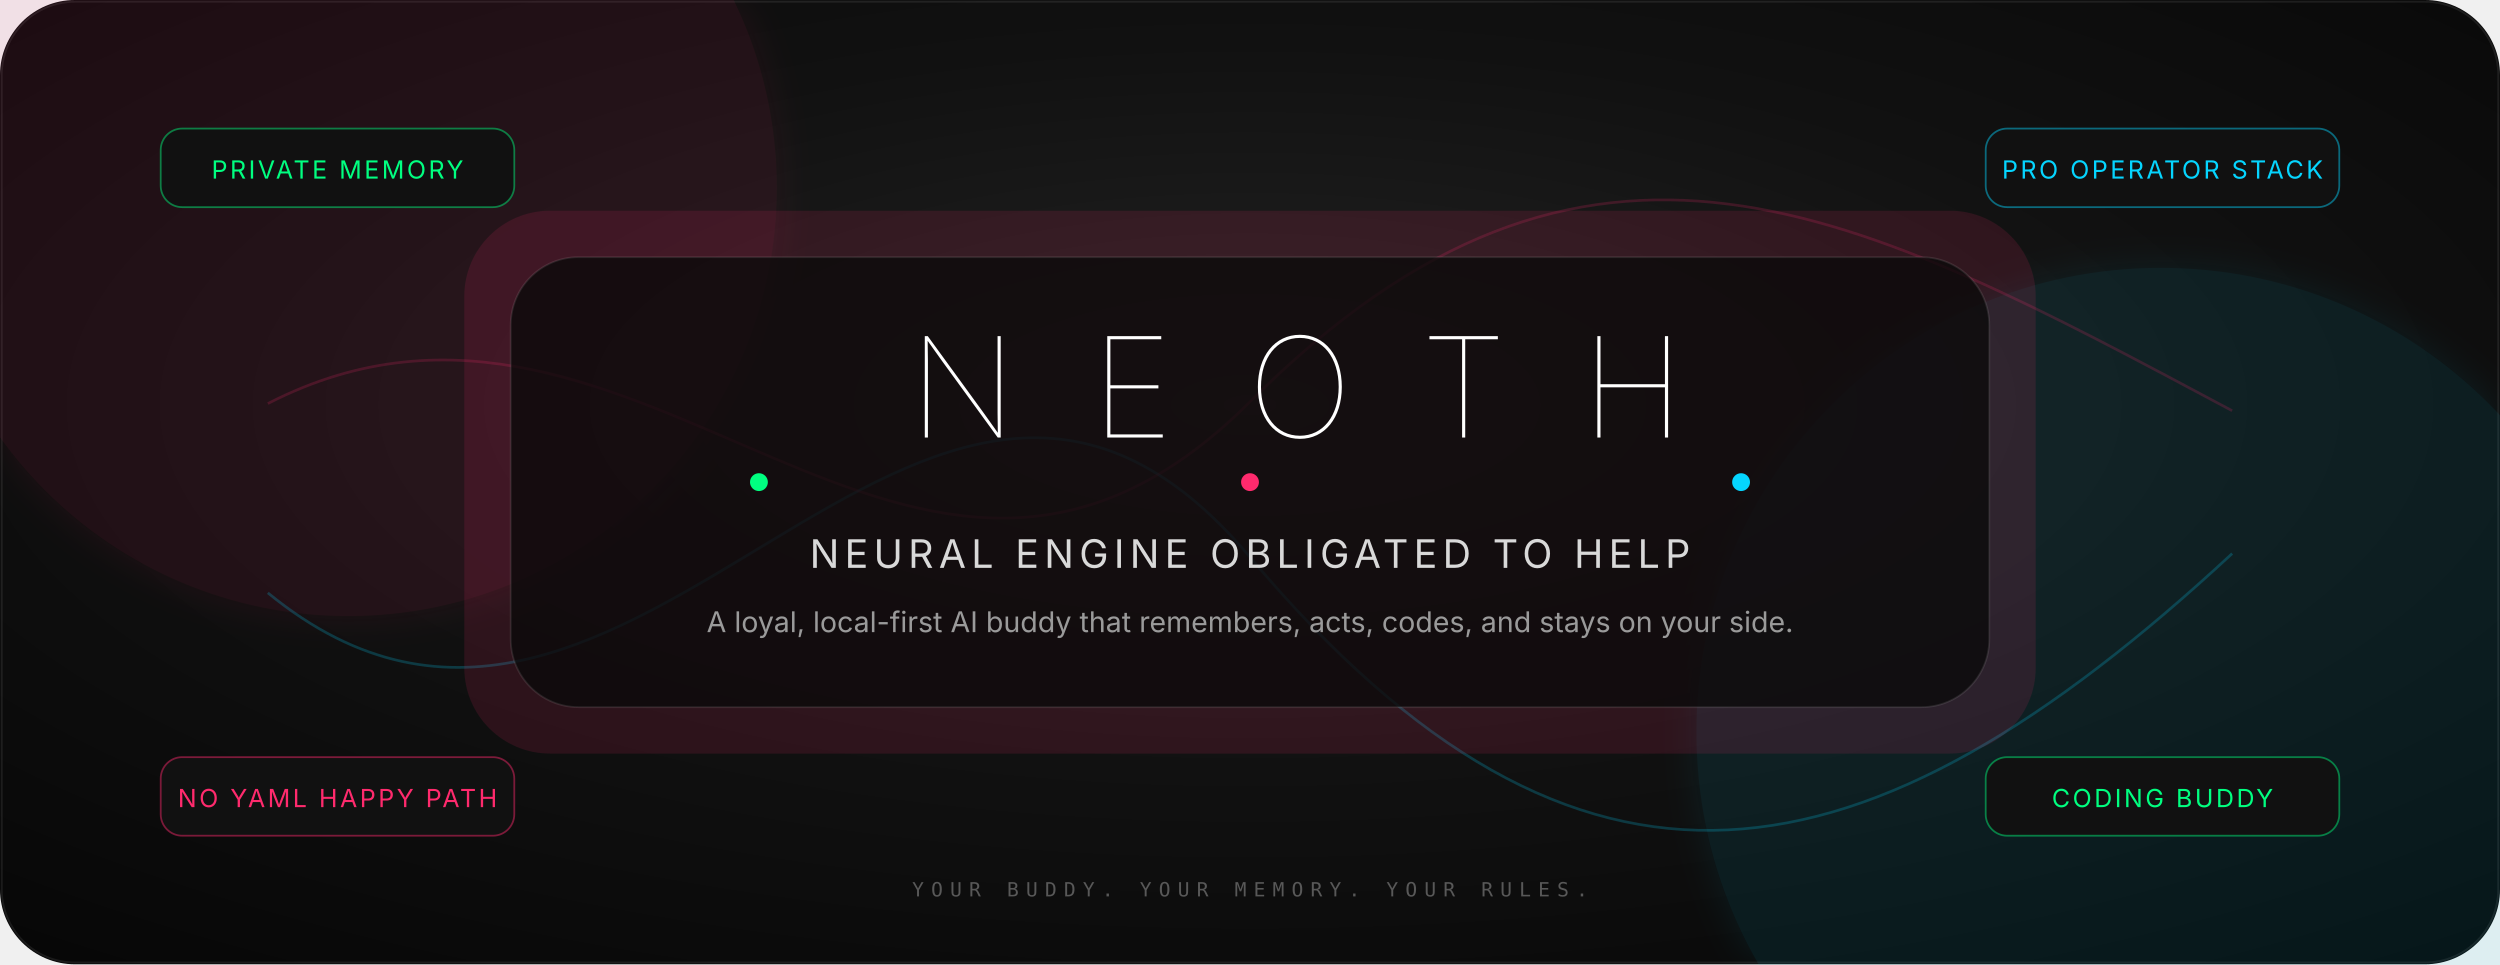
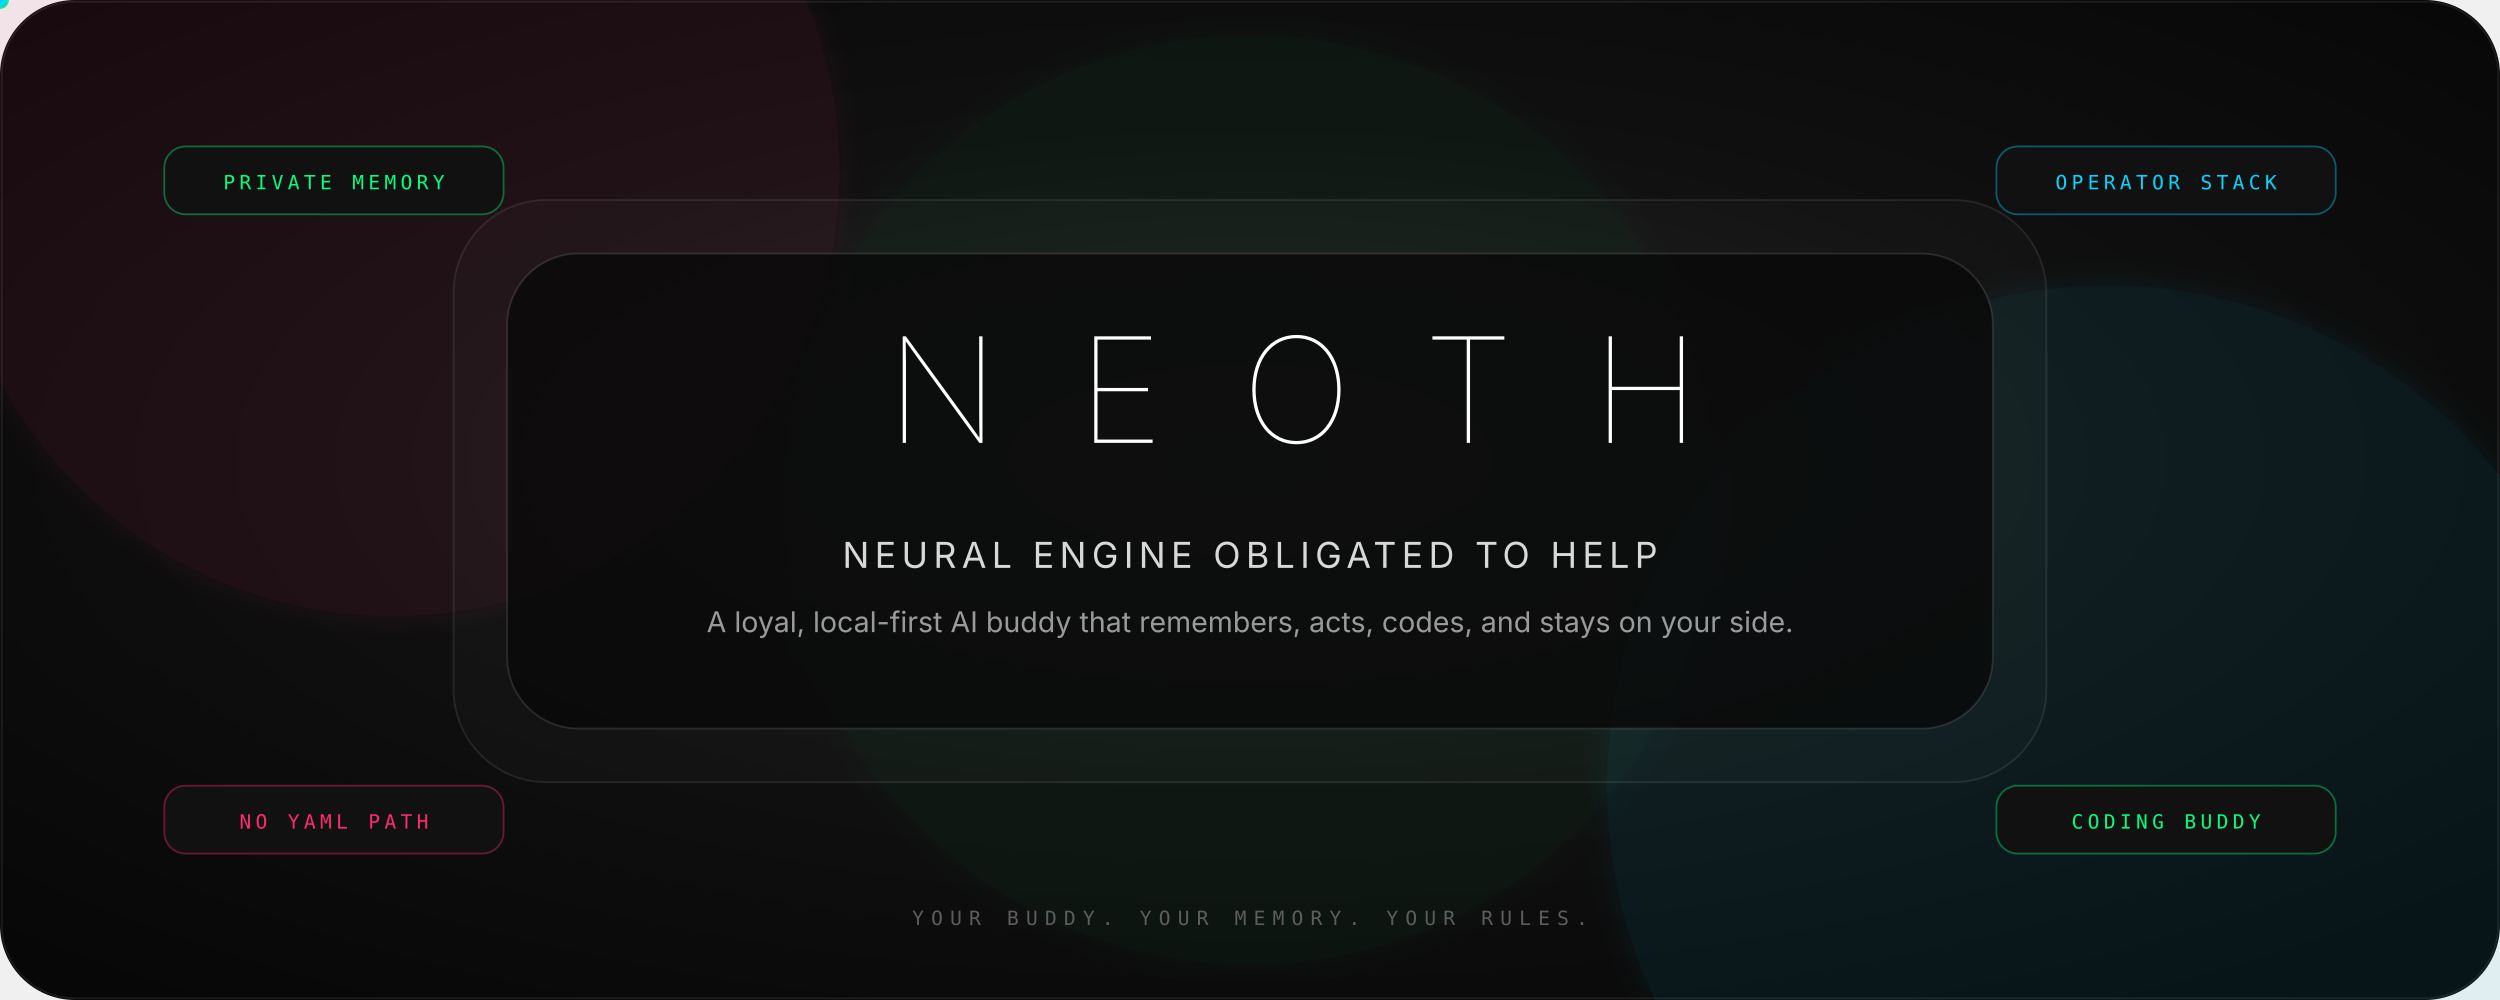
- <svg xmlns="http://www.w3.org/2000/svg" width="1400" height="540" viewBox="0 0 1400 540" fill="none" role="img" aria-labelledby="title desc">
+ <svg xmlns="http://www.w3.org/2000/svg" width="1400" height="560" viewBox="0 0 1400 560" fill="none" role="img" aria-labelledby="title desc">
  <defs>
-     <radialGradient id="bg" cx="50%" cy="42%" r="82%">
-       <stop offset="0" stop-color="#232323" />
-       <stop offset="0.46" stop-color="#111" />
+     <radialGradient id="bg" cx="50%" cy="46%" r="78%">
+       <stop offset="0" stop-color="#202020" />
+       <stop offset=".44" stop-color="#101010" />
      <stop offset="1" stop-color="#050505" />
    </radialGradient>
-     <linearGradient id="green" x1="0" y1="0" x2="1400" y2="0">
+     <linearGradient id="waveGreen" x1="120" y1="0" x2="1280" y2="0">
      <stop offset="0" stop-color="#00ff80" stop-opacity="0" />
-       <stop offset="0.5" stop-color="#00ff80" />
+       <stop offset=".5" stop-color="#00ff80" />
      <stop offset="1" stop-color="#00ff80" stop-opacity="0" />
    </linearGradient>
-     <linearGradient id="tri" x1="190" y1="70" x2="1210" y2="470">
-       <stop offset="0" stop-color="#ff2a6d" stop-opacity="0.22" />
-       <stop offset="0.5" stop-color="#00ff80" stop-opacity="0.3" />
-       <stop offset="1" stop-color="#05d5ff" stop-opacity="0.22" />
+     <linearGradient id="wavePink" x1="120" y1="0" x2="1280" y2="0">
+       <stop offset="0" stop-color="#ff2a6d" stop-opacity="0" />
+       <stop offset=".5" stop-color="#ff2a6d" />
+       <stop offset="1" stop-color="#ff2a6d" stop-opacity="0" />
    </linearGradient>
-     <filter id="glow">
-       <feGaussianBlur stdDeviation="10" result="blur" />
+     <linearGradient id="waveBlue" x1="120" y1="0" x2="1280" y2="0">
+       <stop offset="0" stop-color="#05d5ff" stop-opacity="0" />
+       <stop offset=".5" stop-color="#05d5ff" />
+       <stop offset="1" stop-color="#05d5ff" stop-opacity="0" />
+     </linearGradient>
+     <filter id="softGlow">
+       <feGaussianBlur stdDeviation="8" result="blur" />
      <feMerge>
        <feMergeNode in="blur" />
        <feMergeNode in="SourceGraphic" />
      </feMerge>
    </filter>
    <style>
+       .sans{font-family:Inter,ui-sans-serif,system-ui,-apple-system,BlinkMacSystemFont,"Segoe UI",sans-serif}
      .mono{font-family:ui-monospace,SFMono-Regular,Menlo,Consolas,monospace}
-       .sans{font-family:Inter,ui-sans-serif,system-ui,-apple-system,Segoe UI,sans-serif}
-       .logo{font-family:Inter,ui-sans-serif,system-ui,-apple-system,Segoe UI,sans-serif;font-weight:100;letter-spacing:42px}
-       @keyframes pulse{0%,100%{opacity:.24}50%{opacity:.82}}
-       @keyframes drift{0%,100%{transform:translateX(-24px)}50%{transform:translateX(24px)}}
-       .pulse{animation:pulse 7s ease-in-out infinite}
-       .drift{animation:drift 13s ease-in-out infinite}
+       .logo{font-family:Inter,ui-sans-serif,system-ui,-apple-system,BlinkMacSystemFont,"Segoe UI",sans-serif;font-weight:100;letter-spacing:44px}
    </style>
  </defs>
-   <rect width="1400" height="540" rx="42" fill="url(#bg)" />
-   <rect x="1" y="1" width="1398" height="538" rx="41" stroke="white" stroke-opacity=".08" />
-   <circle cx="195" cy="105" r="240" fill="#ff2a6d" opacity=".08" filter="url(#glow)" />
-   <circle cx="1210" cy="410" r="260" fill="#05d5ff" opacity=".08" filter="url(#glow)" />
-   <g class="drift" opacity=".82">
-     <path d="M150 280 C 335 82, 526 468, 700 270 S 1065 70, 1250 275" stroke="url(#green)" stroke-width="2" fill="none" filter="url(#glow)" />
-     <path d="M150 332 C 355 500, 515 92, 700 312 S 1045 500, 1250 310" stroke="#05d5ff" stroke-opacity=".26" stroke-width="1.5" fill="none" />
-     <path d="M150 226 C 360 118, 510 415, 700 225 S 1040 118, 1250 230" stroke="#ff2a6d" stroke-opacity=".22" stroke-width="1.5" fill="none" />
+   <rect width="1400" height="560" rx="42" fill="url(#bg)" />
+   <rect x="1" y="1" width="1398" height="558" rx="41" stroke="white" stroke-opacity=".08" />
+   <circle cx="220" cy="95" r="250" fill="#ff2a6d" opacity=".07" filter="url(#softGlow)" />
+   <circle cx="1180" cy="440" r="280" fill="#05d5ff" opacity=".07" filter="url(#softGlow)" />
+   <circle cx="700" cy="280" r="260" fill="#00ff80" opacity=".035" filter="url(#softGlow)" />
+   <rect x="254" y="112" width="892" height="326" rx="52" fill="white" fill-opacity=".018" stroke="white" stroke-opacity=".09" />
+   <rect x="284" y="142" width="832" height="266" rx="40" fill="#090909" fill-opacity=".82" stroke="white" stroke-opacity=".12" />
+   <path id="greenPath" d="M128 286 C 282 108, 466 452, 700 284 C 934 116, 1118 460, 1272 286" stroke="url(#waveGreen)" stroke-width="2.2" fill="none" filter="url(#softGlow)">
+     <animate attributeName="d" dur="11s" repeatCount="indefinite" values="M128 286 C 282 108, 466 452, 700 284 C 934 116, 1118 460, 1272 286;               M128 286 C 302 450, 480 114, 700 286 C 920 458, 1098 110, 1272 286;               M128 286 C 282 108, 466 452, 700 284 C 934 116, 1118 460, 1272 286" />
+   </path>
+   <path id="pinkPath" d="M128 232 C 310 378, 488 116, 700 232 C 912 348, 1090 116, 1272 232" stroke="url(#wavePink)" stroke-width="1.6" fill="none" opacity=".42">
+     <animate attributeName="d" dur="14s" repeatCount="indefinite" values="M128 232 C 310 378, 488 116, 700 232 C 912 348, 1090 116, 1272 232;               M128 232 C 310 92, 488 368, 700 232 C 912 96, 1090 368, 1272 232;               M128 232 C 310 378, 488 116, 700 232 C 912 348, 1090 116, 1272 232" />
+   </path>
+   <path id="bluePath" d="M128 338 C 300 190, 504 470, 700 338 C 896 206, 1100 470, 1272 338" stroke="url(#waveBlue)" stroke-width="1.6" fill="none" opacity=".42">
+     <animate attributeName="d" dur="16s" repeatCount="indefinite" values="M128 338 C 300 190, 504 470, 700 338 C 896 206, 1100 470, 1272 338;               M128 338 C 300 478, 504 198, 700 338 C 896 478, 1100 198, 1272 338;               M128 338 C 300 190, 504 470, 700 338 C 896 206, 1100 470, 1272 338" />
+   </path>
+   <circle r="5" fill="#00ff80" filter="url(#softGlow)">
+     <animateMotion dur="7s" repeatCount="indefinite" rotate="auto">
+       <mpath href="#greenPath" />
+     </animateMotion>
+     <animate attributeName="opacity" dur="2.2s" values=".25;1;.25" repeatCount="indefinite" />
+   </circle>
+   <circle r="4" fill="#ff2a6d" filter="url(#softGlow)">
+     <animateMotion dur="9s" begin="-2s" repeatCount="indefinite" rotate="auto">
+       <mpath href="#pinkPath" />
+     </animateMotion>
+     <animate attributeName="opacity" dur="2.8s" values=".18;.9;.18" repeatCount="indefinite" />
+   </circle>
+   <circle r="4" fill="#05d5ff" filter="url(#softGlow)">
+     <animateMotion dur="10s" begin="-4s" repeatCount="indefinite" rotate="auto">
+       <mpath href="#bluePath" />
+     </animateMotion>
+     <animate attributeName="opacity" dur="3s" values=".18;.95;.18" repeatCount="indefinite" />
+   </circle>
+   <text x="724" y="248" text-anchor="middle" fill="#ffffff" class="logo" font-size="82">NEOTH</text>
+   <rect x="620" y="278" width="160" height="1" fill="url(#waveGreen)" opacity=".9" />
+   <text x="700" y="318" text-anchor="middle" fill="#d8d8d8" class="sans" font-size="20" letter-spacing="3">NEURAL ENGINE OBLIGATED TO HELP</text>
+   <text x="700" y="354" text-anchor="middle" fill="#9a9a9a" class="sans" font-size="16">A loyal, local-first AI buddy that remembers, acts, codes, and stays on your side.</text>
+   <g class="mono" font-size="11" letter-spacing="2.4">
+     <rect x="92" y="82" width="190" height="38" rx="12" fill="#111" stroke="#00ff80" stroke-opacity=".38" />
+     <text x="187" y="106" text-anchor="middle" fill="#00ff80">PRIVATE MEMORY</text>
+     <rect x="1118" y="82" width="190" height="38" rx="12" fill="#111" stroke="#05d5ff" stroke-opacity=".38" />
+     <text x="1213" y="106" text-anchor="middle" fill="#05d5ff">OPERATOR STACK</text>
+     <rect x="92" y="440" width="190" height="38" rx="12" fill="#111" stroke="#ff2a6d" stroke-opacity=".38" />
+     <text x="187" y="464" text-anchor="middle" fill="#ff2a6d">NO YAML PATH</text>
+     <rect x="1118" y="440" width="190" height="38" rx="12" fill="#111" stroke="#00ff80" stroke-opacity=".38" />
+     <text x="1213" y="464" text-anchor="middle" fill="#00ff80">CODING BUDDY</text>
  </g>
-   <rect x="260" y="118" width="880" height="304" rx="48" fill="url(#tri)" opacity=".55" />
-   <rect x="286" y="144" width="828" height="252" rx="38" fill="#090909" fill-opacity=".78" stroke="white" stroke-opacity=".1" />
-   <text x="726" y="245" text-anchor="middle" fill="white" class="logo" font-size="78">NEOTH</text>
-   <rect x="624" y="278" width="152" height="1" fill="url(#green)" opacity=".8" />
-   <text x="700" y="318" text-anchor="middle" fill="#d9d9d9" class="sans" font-size="22" letter-spacing="3">NEURAL ENGINE OBLIGATED TO HELP</text>
-   <text x="700" y="354" text-anchor="middle" fill="#9a9a9a" class="sans" font-size="16">A loyal, local-first AI buddy that remembers, acts, codes, and stays on your side.</text>
-   <g class="pulse">
-     <circle cx="425" cy="270" r="5" fill="#00ff80" />
-     <circle cx="700" cy="270" r="5" fill="#ff2a6d" />
-     <circle cx="975" cy="270" r="5" fill="#05d5ff" />
-   </g>
-   <g class="sans" font-size="14" letter-spacing="1.4">
-     <rect x="90" y="72" width="198" height="44" rx="12" fill="#111" stroke="#00ff80" stroke-opacity=".45" />
-     <text x="189" y="100" text-anchor="middle" fill="#00ff80">PRIVATE MEMORY</text>
-     <rect x="1112" y="72" width="198" height="44" rx="12" fill="#111" stroke="#05d5ff" stroke-opacity=".45" />
-     <text x="1211" y="100" text-anchor="middle" fill="#05d5ff">PRO OPERATOR STACK</text>
-     <rect x="90" y="424" width="198" height="44" rx="12" fill="#111" stroke="#ff2a6d" stroke-opacity=".45" />
-     <text x="189" y="452" text-anchor="middle" fill="#ff2a6d">NO YAML HAPPY PATH</text>
-     <rect x="1112" y="424" width="198" height="44" rx="12" fill="#111" stroke="#00ff80" stroke-opacity=".45" />
-     <text x="1211" y="452" text-anchor="middle" fill="#00ff80">CODING BUDDY</text>
-   </g>
-   <text x="700" y="502" text-anchor="middle" fill="#585858" class="mono" font-size="11" letter-spacing="4">YOUR BUDDY. YOUR MEMORY. YOUR RULES.</text>
+   <text x="700" y="518" text-anchor="middle" fill="#5d5d5d" class="mono" font-size="11" letter-spacing="4">YOUR BUDDY. YOUR MEMORY. YOUR RULES.</text>
</svg>
